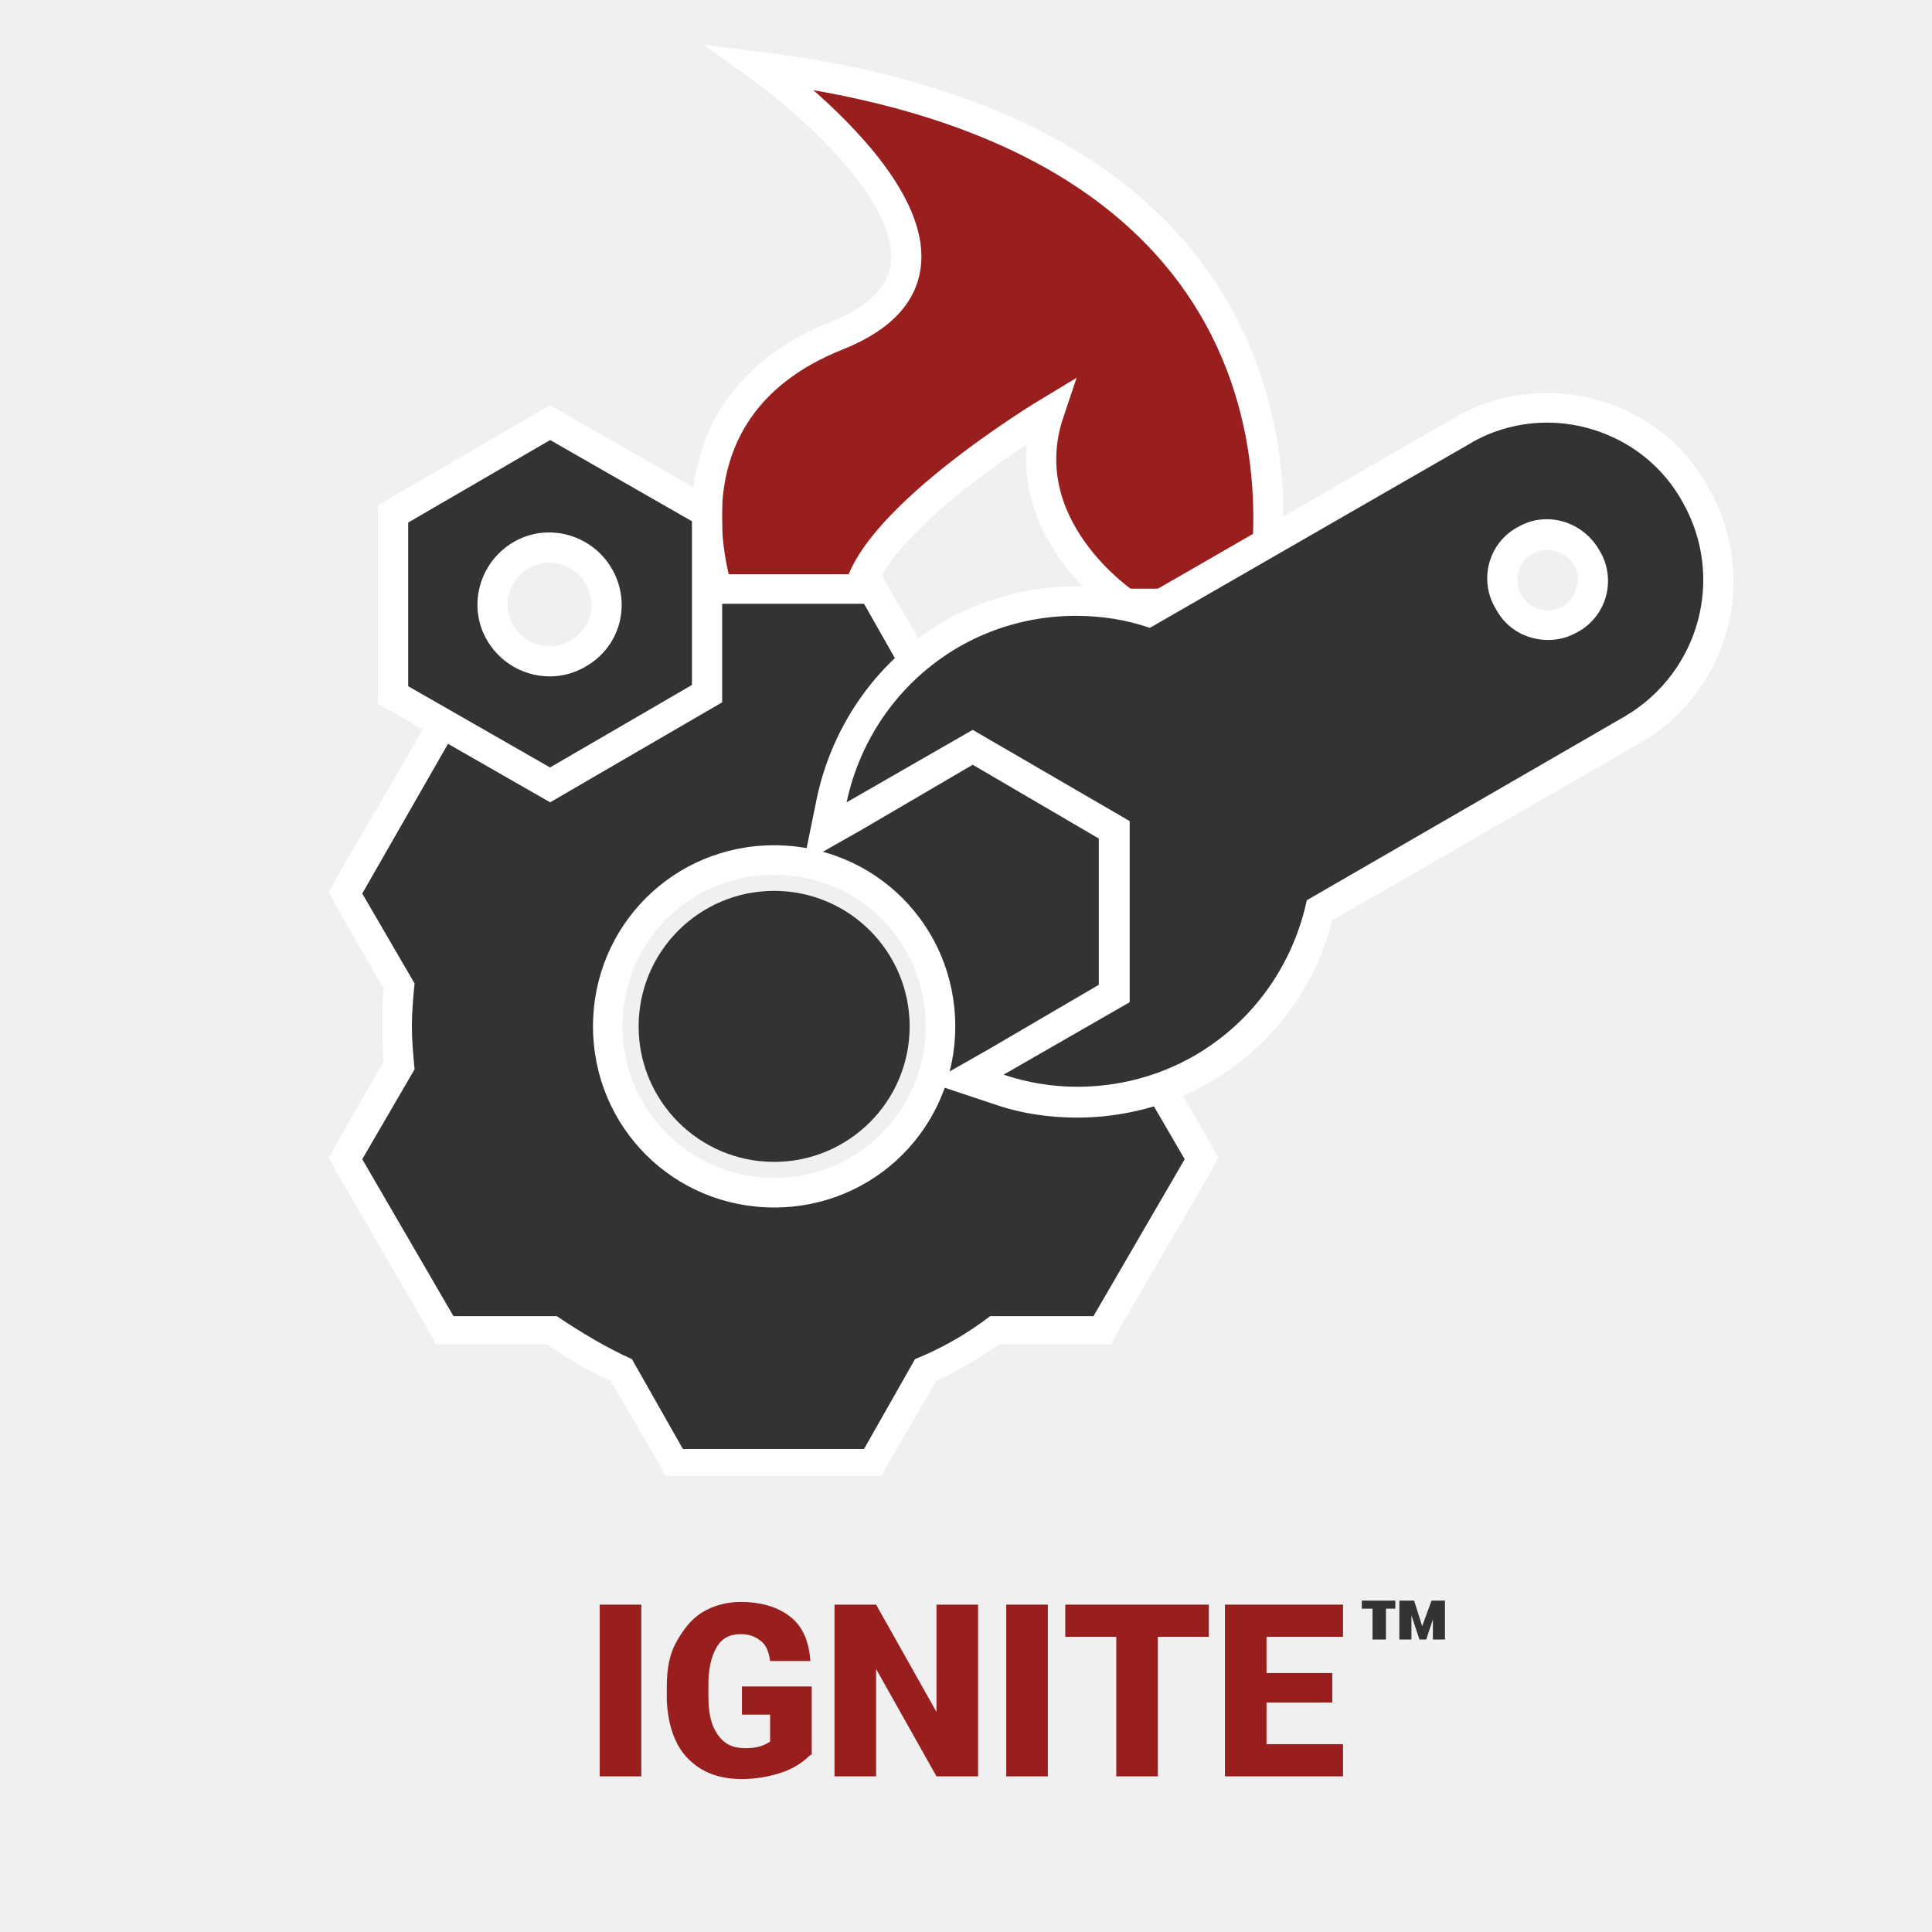
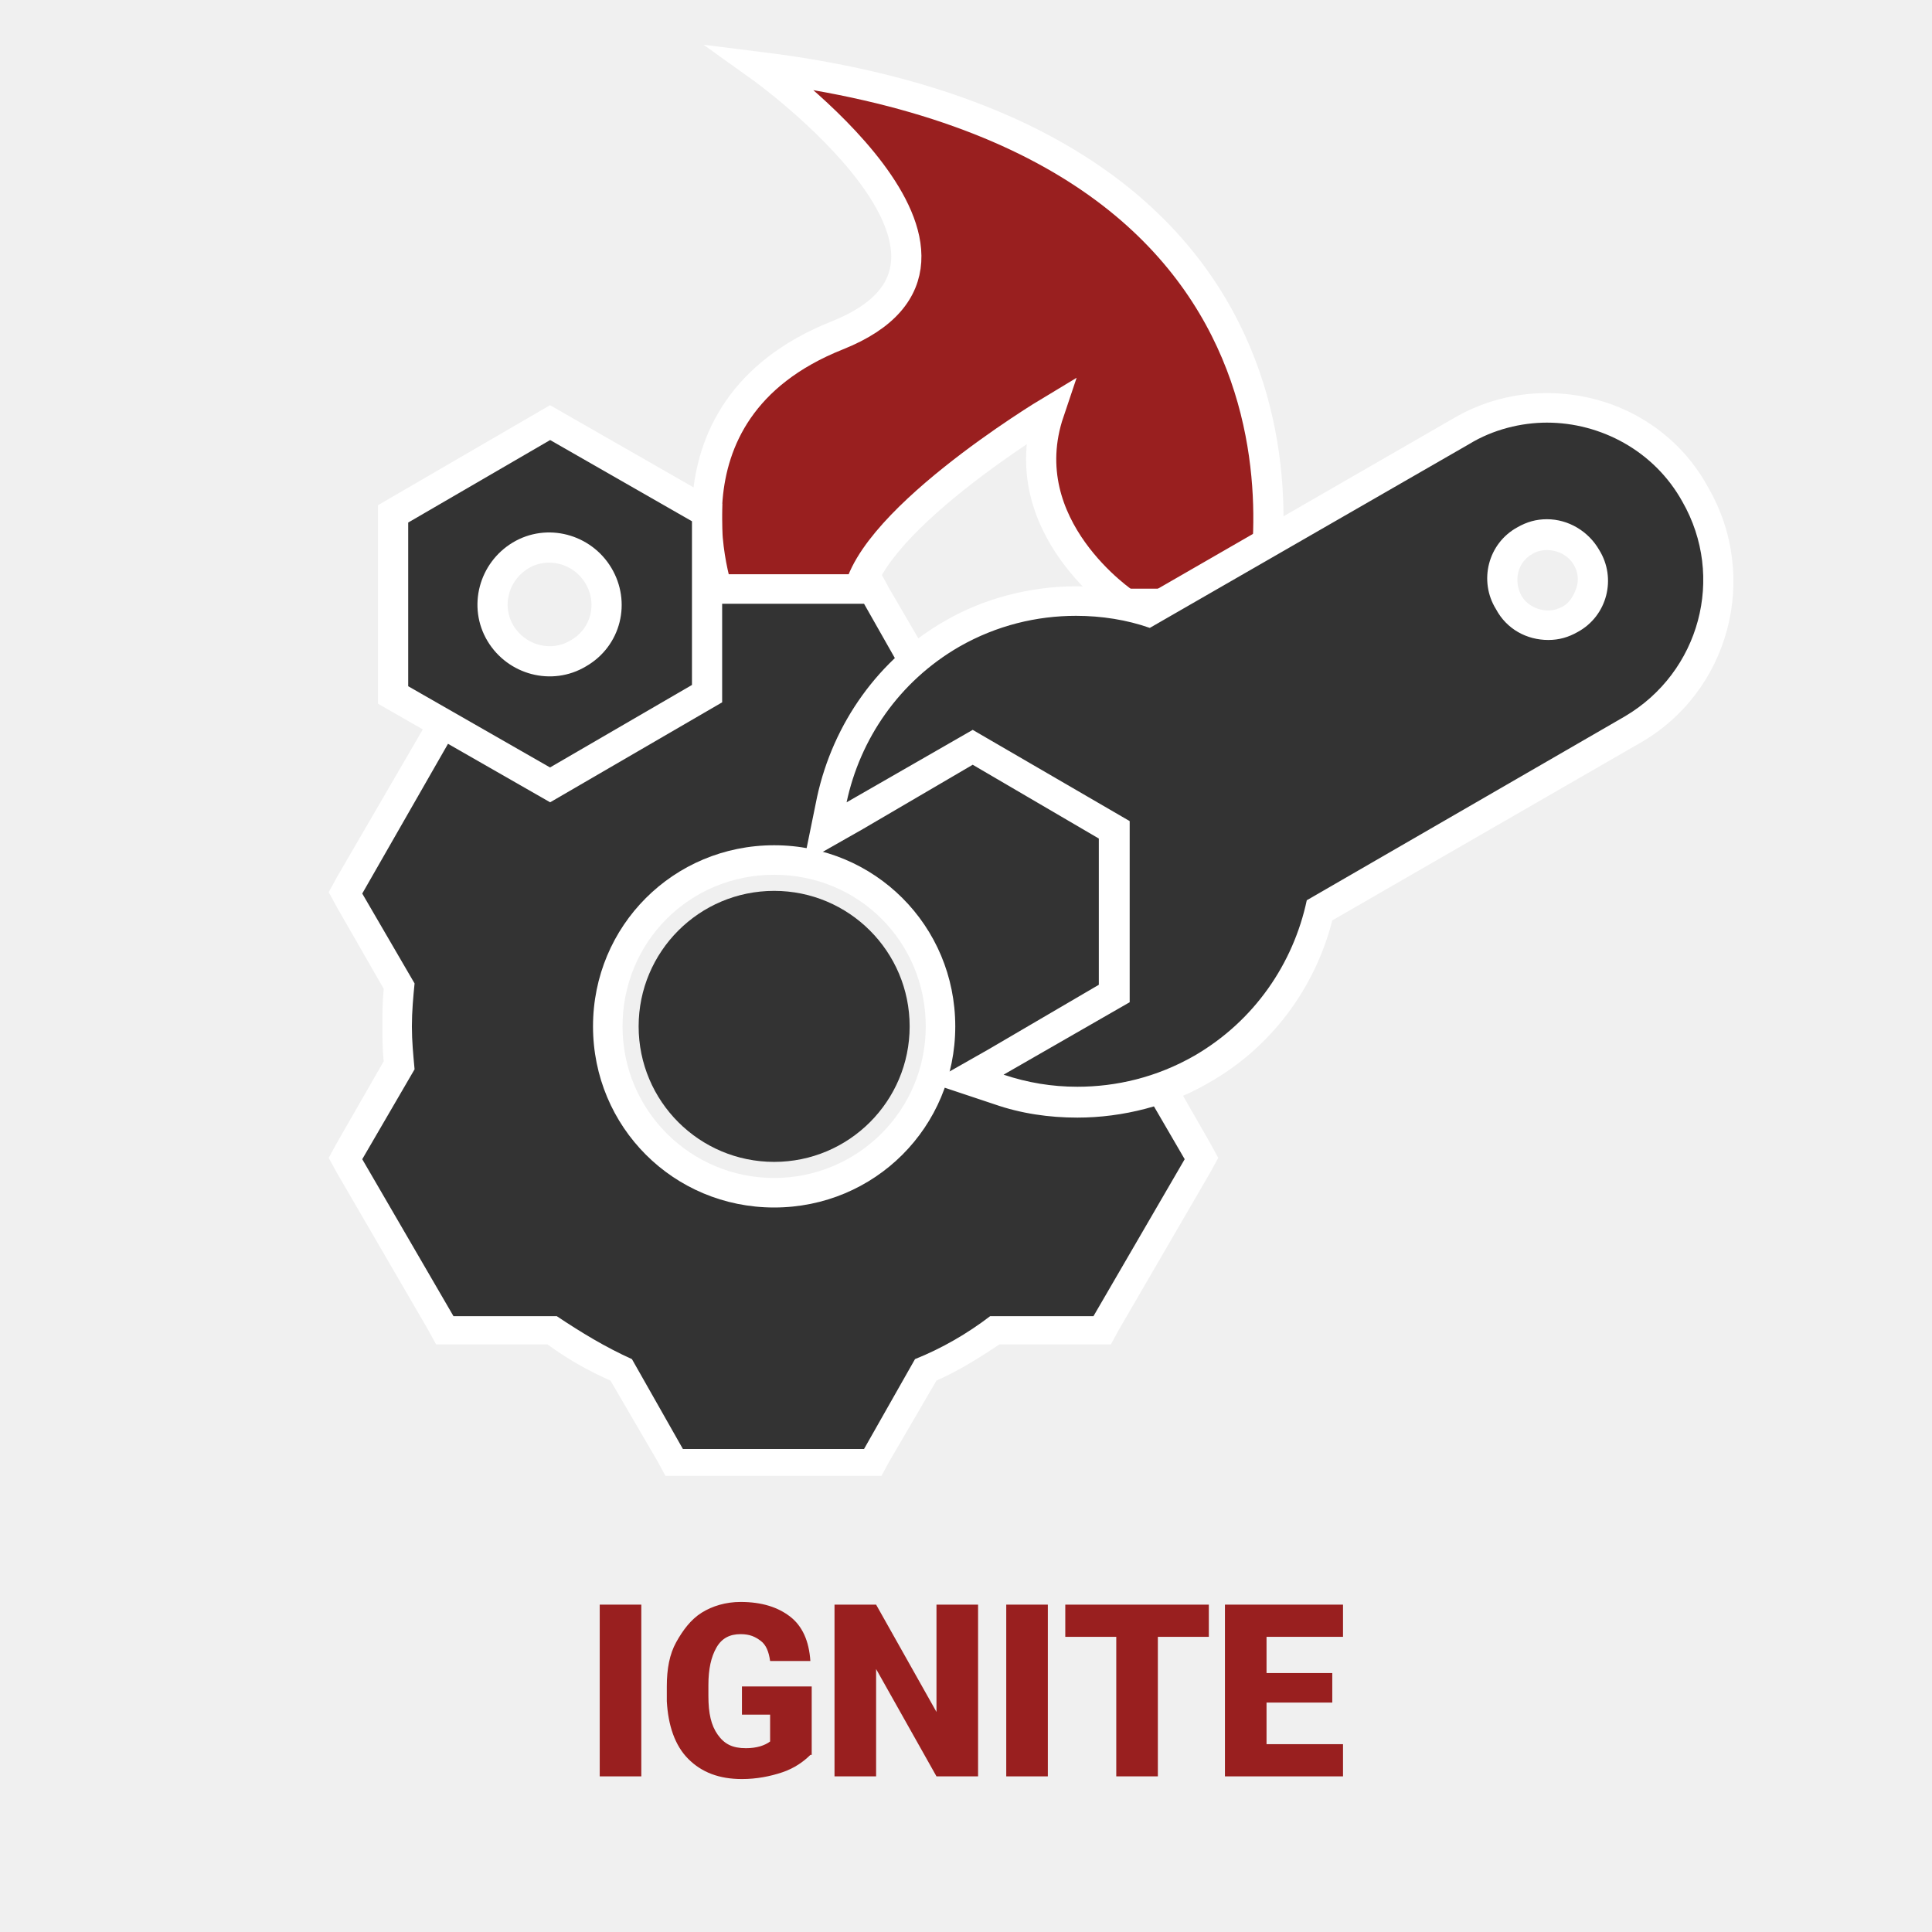
<svg xmlns="http://www.w3.org/2000/svg" version="1.1" id="Layer_1" x="0px" y="0px" viewBox="0 0 144 144" style="enable-background:new 0 0 144 144;" xml:space="preserve">
  <style type="text/css">
	.st0{fill:none;}
	.st1{fill:#991F1F;}
	.st2{fill:none;stroke:#FFFFFF;stroke-width:2.25;stroke-linecap:round;stroke-miterlimit:10;}
	.st3{fill:#333333;}
	.st4{fill:#FFFFFF;}
	.st5{fill:#333333;stroke:#FFFFFF;stroke-width:2.25;stroke-miterlimit:10;}
</style>
  <g>
    <g>
      <circle class="st0" cx="72" cy="72" r="72" />
    </g>
    <g>
      <g>
        <g id="XMLID_68_">
          <g>
            <g>
              <path class="st1" d="M56.7,4.9C102.5,10.7,93.9,45,93.9,45h-10c0,0-8.6-5.7-5.7-14.3c0,0-14.3,8.6-14.3,14.3h-10        c0,0-5.7-14.3,8.6-20S56.7,4.9,56.7,4.9z" />
            </g>
            <g>
-               <path class="st2" d="M53.8,45c0,0-5.7-14.3,8.6-20s-5.7-20-5.7-20C102.5,10.7,93.9,45,93.9,45" />
+               <path class="st2" d="M53.8,45c0,0-5.7-14.3,8.6-20S56.7,5,56.7,5c45.8,5.7,37.2,40,37.2,40" />
              <path class="st2" d="M63.9,45c0-5.7,14.3-14.3,14.3-14.3C75.3,39.3,83.9,45,83.9,45" />
              <line class="st2" x1="83.9" y1="45" x2="93.9" y2="45" />
              <line class="st2" x1="53.8" y1="45" x2="63.9" y2="45" />
            </g>
          </g>
        </g>
        <g>
-           <path class="st3" d="M50.3,109.1l-4-6.9c-1.8-0.8-3.5-1.8-5.1-3h-8l-7.4-12.8l4-6.9c-0.1-1.1-0.2-2.1-0.2-3s0.1-1.9,0.2-3      l-4-6.9l7.4-12.8h8c1.7-1.2,3.4-2.2,5.1-3l4-6.9h14.8l4,6.9c1.8,0.8,3.5,1.8,5.1,3h8l7.4,12.8l-4,6.9c0.1,1.1,0.2,2,0.2,3      s-0.1,1.9-0.2,3l4,6.9l-7.4,12.8h-8c-1.7,1.2-3.4,2.2-5.1,3l-4,6.9H50.3z M57.7,64.1c-6.8,0-12.4,5.6-12.4,12.4      c0,6.8,5.6,12.4,12.4,12.4S70,83.3,70,76.5C70,69.7,64.5,64.1,57.7,64.1z" />
-           <path class="st4" d="M64.4,45l3.8,6.7c2,0.9,3.8,2,5.6,3.2h7.7l6.8,11.7l-3.9,6.7c0.1,1.1,0.2,2.1,0.2,3.2      c0,1.1-0.1,2.2-0.2,3.2l3.9,6.7l-6.8,11.7h-7.7c-1.7,1.3-3.6,2.4-5.6,3.2l-3.8,6.7H50.9l-3.8-6.7c-2-0.9-3.8-2-5.6-3.2h-7.7      L27,86.4l3.9-6.7c-0.1-1.1-0.2-2.1-0.2-3.2c0-1.1,0.1-2.2,0.2-3.2L27,66.6l6.7-11.7h7.7c1.7-1.3,3.6-2.4,5.6-3.2l3.8-6.7H64.4       M57.7,90c7.5,0,13.5-6,13.5-13.5c0-7.5-6-13.5-13.5-13.5s-13.5,6-13.5,13.5C44.2,84,50.2,90,57.7,90 M65.7,42.8h-1.3H50.9h-1.3      L49,43.9l-3.5,6c-1.6,0.7-3.2,1.7-4.7,2.7h-7h-1.3l-0.6,1.1l-6.8,11.7l-0.6,1.1l0.6,1.1l3.5,6.1c-0.1,1-0.1,1.9-0.1,2.7      s0,1.8,0.1,2.7l-3.5,6.1l-0.6,1.1l0.6,1.1l6.8,11.7l0.6,1.1h1.3h7c1.5,1.1,3.1,2,4.7,2.7l3.5,6l0.6,1.1h1.3h13.5h1.3l0.6-1.1      l3.5-6c1.6-0.7,3.2-1.7,4.7-2.7h7h1.3l0.6-1.1l6.8-11.7l0.6-1.1l-0.6-1.1l-3.5-6.1c0.1-1,0.1-1.9,0.1-2.7s0-1.8-0.1-2.7l3.5-6.1      l0.6-1.1l-0.6-1.1l-6.8-11.7l-0.6-1.1h-1.3h-7c-1.5-1.1-3.1-2-4.7-2.7l-3.5-6L65.7,42.8L65.7,42.8z M57.7,87.8      c-6.2,0-11.3-5-11.3-11.3s5-11.3,11.3-11.3s11.3,5,11.3,11.3S63.9,87.8,57.7,87.8L57.7,87.8z" />
+           <path class="st3" d="M50.3,109.1l-4-6.9c-1.8-0.8-3.5-1.8-5.1-3h-8l-7.4-12.8l4-6.9c-0.1-1.1-0.2-2.1-0.2-3s0.1-1.9,0.2-3      l-4-6.9l7.4-12.8h8c1.7-1.2,3.4-2.2,5.1-3l4-6.9h14.8l4,6.9c1.8,0.8,3.5,1.8,5.1,3h8l7.4,12.8l-4,6.9c0.1,1.1,0.2,2,0.2,3      s-0.1,1.9-0.2,3l4,6.9l-7.4,12.8h-8c-1.7,1.2-3.4,2.2-5.1,3l-4,6.9H50.3z M57.7,64.1c-6.8,0-12.4,5.6-12.4,12.4      s5.6,12.4,12.4,12.4S70,83.3,70,76.5S64.5,64.1,57.7,64.1z" />
+           <path class="st4" d="M64.4,45l3.8,6.7c2,0.9,3.8,2,5.6,3.2h7.7l6.8,11.7l-3.9,6.7c0.1,1.1,0.2,2.1,0.2,3.2s-0.1,2.2-0.2,3.2      l3.9,6.7l-6.8,11.7h-7.7c-1.7,1.3-3.6,2.4-5.6,3.2l-3.8,6.7H50.9l-3.8-6.7c-2-0.9-3.8-2-5.6-3.2h-7.7L27,86.4l3.9-6.7      c-0.1-1.1-0.2-2.1-0.2-3.2s0.1-2.2,0.2-3.2L27,66.6l6.7-11.7h7.7c1.7-1.3,3.6-2.4,5.6-3.2l3.8-6.7L64.4,45 M57.7,90      c7.5,0,13.5-6,13.5-13.5S65.2,63,57.7,63s-13.5,6-13.5,13.5C44.2,84,50.2,90,57.7,90 M65.7,42.8h-1.3H50.9h-1.3L49,43.9l-3.5,6      c-1.6,0.7-3.2,1.7-4.7,2.7h-7h-1.3l-0.6,1.1l-6.8,11.7l-0.6,1.1l0.6,1.1l3.5,6.1c-0.1,1-0.1,1.9-0.1,2.7s0,1.8,0.1,2.7l-3.5,6.1      l-0.6,1.1l0.6,1.1l6.8,11.7l0.6,1.1h1.3h7c1.5,1.1,3.1,2,4.7,2.7l3.5,6l0.6,1.1h1.3h13.5h1.3l0.6-1.1l3.5-6      c1.6-0.7,3.2-1.7,4.7-2.7h7h1.3l0.6-1.1l6.8-11.7l0.6-1.1l-0.6-1.1l-3.5-6.1c0.1-1,0.1-1.9,0.1-2.7s0-1.8-0.1-2.7l3.5-6.1      l0.6-1.1l-0.6-1.1l-6.8-11.7l-0.6-1.1h-1.3h-7c-1.5-1.1-3.1-2-4.7-2.7l-3.5-6L65.7,42.8L65.7,42.8z M57.7,87.8      c-6.2,0-11.3-5-11.3-11.3s5-11.3,11.3-11.3S69,70.2,69,76.5S63.9,87.8,57.7,87.8L57.7,87.8z" />
        </g>
        <g>
-           <path class="st3" d="M80.3,82.1c-2,0-4-0.3-5.9-0.9l-2.4-0.8l11-6.3V61.9l-10.6-6.1l-11,6.3l0.5-2.5c1.1-5.2,4.3-9.7,8.9-12.3      c2.8-1.6,6-2.5,9.3-2.5c1.8,0,3.6,0.3,5.4,0.8l23.3-13.5c1.9-1.1,4.2-1.7,6.4-1.7c4.6,0,8.8,2.5,11.1,6.4c1.7,3,2.2,6.4,1.3,9.7      c-0.9,3.3-3,6.1-6,7.8L98.4,67.8c-1.2,5-4.4,9.3-8.8,11.8C86.8,81.3,83.6,82.1,80.3,82.1z M115.3,39.8c-0.6,0-1.2,0.2-1.7,0.5      c-0.8,0.5-1.3,1.2-1.6,2c-0.2,0.9-0.1,1.8,0.3,2.6c0.6,1,1.7,1.7,2.9,1.7c0.6,0,1.2-0.2,1.7-0.5c0.8-0.5,1.3-1.2,1.6-2      c0.2-0.9,0.1-1.8-0.3-2.6C117.7,40.5,116.5,39.8,115.3,39.8z" />
-           <path class="st4" d="M115.3,31.5c4,0,8,2.1,10.1,5.9c3.2,5.6,1.3,12.7-4.3,16L97.4,67.1l0,0c-1,4.7-3.9,9-8.4,11.6      c-2.8,1.6-5.8,2.3-8.7,2.3c-1.9,0-3.7-0.3-5.5-0.9l9.4-5.4l0-13.5l-11.7-6.8l-9.4,5.4c1-4.7,3.9-9,8.4-11.6      c2.8-1.6,5.8-2.3,8.7-2.3c1.9,0,3.8,0.3,5.5,0.9l0,0l23.8-13.7C111.3,32,113.4,31.5,115.3,31.5 M115.4,47.7      c0.8,0,1.5-0.2,2.2-0.6c2.2-1.2,2.9-4,1.6-6.1c-0.8-1.4-2.3-2.3-3.9-2.3c-0.8,0-1.5,0.2-2.2,0.6c-2.2,1.2-2.9,4-1.6,6.1      C112.3,46.9,113.8,47.7,115.4,47.7 M115.3,29.3L115.3,29.3c-2.4,0-4.8,0.6-7,1.9L85.4,44.4c-1.7-0.5-3.5-0.7-5.2-0.7      c-3.4,0-6.9,0.9-9.8,2.6c-4.9,2.8-8.3,7.6-9.5,13.1l-1,4.9l4.4-2.5l8.2-4.8l9.4,5.5l0,10.9l-8.2,4.8l-4.4,2.5l4.8,1.6      c2,0.7,4.1,1,6.2,1c3.4,0,6.9-0.9,9.8-2.6c4.6-2.6,7.9-7,9.2-12.1l22.9-13.2c6.7-3.8,9-12.4,5.1-19.1      C124.9,31.9,120.3,29.3,115.3,29.3L115.3,29.3z M115.4,45.5c-0.8,0-1.6-0.4-2-1.1c-0.6-1.1-0.3-2.5,0.8-3.1      c0.3-0.2,0.7-0.3,1.1-0.3c0.8,0,1.6,0.4,2,1.1c0.3,0.5,0.4,1.1,0.2,1.7s-0.5,1.1-1,1.4C116.1,45.4,115.8,45.5,115.4,45.5      L115.4,45.5z" />
+           <path class="st3" d="M80.3,82.1c-2,0-4-0.3-5.9-0.9L72,80.4l11-6.3V61.9l-10.6-6.1l-11,6.3l0.5-2.5c1.1-5.2,4.3-9.7,8.9-12.3      c2.8-1.6,6-2.5,9.3-2.5c1.8,0,3.6,0.3,5.4,0.8l23.3-13.5c1.9-1.1,4.2-1.7,6.4-1.7c4.6,0,8.8,2.5,11.1,6.4c1.7,3,2.2,6.4,1.3,9.7      c-0.9,3.3-3,6.1-6,7.8L98.4,67.8c-1.2,5-4.4,9.3-8.8,11.8C86.8,81.3,83.6,82.1,80.3,82.1z M115.3,39.8c-0.6,0-1.2,0.2-1.7,0.5      c-0.8,0.5-1.3,1.2-1.6,2c-0.2,0.9-0.1,1.8,0.3,2.6c0.6,1,1.7,1.7,2.9,1.7c0.6,0,1.2-0.2,1.7-0.5c0.8-0.5,1.3-1.2,1.6-2      c0.2-0.9,0.1-1.8-0.3-2.6C117.7,40.5,116.5,39.8,115.3,39.8z" />
+           <path class="st4" d="M115.3,31.5c4,0,8,2.1,10.1,5.9c3.2,5.6,1.3,12.7-4.3,16L97.4,67.1l0,0c-1,4.7-3.9,9-8.4,11.6      c-2.8,1.6-5.8,2.3-8.7,2.3c-1.9,0-3.7-0.3-5.5-0.9l9.4-5.4V61.2l-11.7-6.8l-9.4,5.4c1-4.7,3.9-9,8.4-11.6      c2.8-1.6,5.8-2.3,8.7-2.3c1.9,0,3.8,0.3,5.5,0.9l0,0l23.8-13.7C111.3,32,113.4,31.5,115.3,31.5 M115.4,47.7      c0.8,0,1.5-0.2,2.2-0.6c2.2-1.2,2.9-4,1.6-6.1c-0.8-1.4-2.3-2.3-3.9-2.3c-0.8,0-1.5,0.2-2.2,0.6c-2.2,1.2-2.9,4-1.6,6.1      C112.3,46.9,113.8,47.7,115.4,47.7 M115.3,29.3L115.3,29.3c-2.4,0-4.8,0.6-7,1.9L85.4,44.4c-1.7-0.5-3.5-0.7-5.2-0.7      c-3.4,0-6.9,0.9-9.8,2.6c-4.9,2.8-8.3,7.6-9.5,13.1l-1,4.9l4.4-2.5l8.2-4.8l9.4,5.5v10.9l-8.2,4.8l-4.4,2.5l4.8,1.6      c2,0.7,4.1,1,6.2,1c3.4,0,6.9-0.9,9.8-2.6c4.6-2.6,7.9-7,9.2-12.1l22.9-13.2c6.7-3.8,9-12.4,5.1-19.1      C124.9,31.9,120.3,29.3,115.3,29.3L115.3,29.3z M115.4,45.5c-0.8,0-1.6-0.4-2-1.1c-0.6-1.1-0.3-2.5,0.8-3.1      c0.3-0.2,0.7-0.3,1.1-0.3c0.8,0,1.6,0.4,2,1.1c0.3,0.5,0.4,1.1,0.2,1.7s-0.5,1.1-1,1.4C116.1,45.4,115.8,45.5,115.4,45.5      L115.4,45.5z" />
        </g>
-         <path class="st5" d="M41,31.5l-11.7,6.8l0,13.5L41,58.5l11.7-6.8l0-13.5L41,31.5z M43.1,48.7c-2,1.2-4.6,0.5-5.8-1.5     s-0.5-4.6,1.5-5.8s4.6-0.5,5.8,1.5S45.2,47.5,43.1,48.7z" />
+         <path class="st5" d="M41,31.5l-11.7,6.8v13.5L41,58.5l11.7-6.8V38.2L41,31.5z M43.1,48.7c-2,1.2-4.6,0.5-5.8-1.5     s-0.5-4.6,1.5-5.8s4.6-0.5,5.8,1.5S45.2,47.5,43.1,48.7z" />
      </g>
      <circle class="st3" cx="57.7" cy="76.5" r="10.1" />
    </g>
    <g>
      <rect x="36" y="118.9" class="st0" width="72" height="16.1" />
      <path class="st1" d="M47.8,132.4h-3.1v-12.8h3.1V132.4z" />
-       <path class="st1" d="M60.4,130.8c-0.5,0.5-1.2,1-2.1,1.3s-1.9,0.5-3,0.5c-1.7,0-3-0.5-4-1.5s-1.5-2.5-1.6-4.3l0-1.1    c0-1.3,0.2-2.4,0.7-3.3s1.1-1.7,1.9-2.2s1.8-0.8,2.9-0.8c1.6,0,2.8,0.4,3.7,1.1s1.4,1.8,1.5,3.3h-3c-0.1-0.7-0.3-1.2-0.7-1.5    s-0.8-0.5-1.5-0.5c-0.8,0-1.4,0.3-1.8,1s-0.6,1.6-0.6,2.8v0.8c0,1.3,0.2,2.2,0.7,2.9s1.1,1,2.1,1c0.8,0,1.4-0.2,1.8-0.5v-2h-2.1    v-2.1h5.2V130.8z" />
+       <path class="st1" d="M60.4,130.8c-0.5,0.5-1.2,1-2.1,1.3s-1.9,0.5-3,0.5c-1.7,0-3-0.5-4-1.5s-1.5-2.5-1.6-4.3v-1.1    c0-1.3,0.2-2.4,0.7-3.3s1.1-1.7,1.9-2.2s1.8-0.8,2.9-0.8c1.6,0,2.8,0.4,3.7,1.1s1.4,1.8,1.5,3.3h-3c-0.1-0.7-0.3-1.2-0.7-1.5    s-0.8-0.5-1.5-0.5c-0.8,0-1.4,0.3-1.8,1s-0.6,1.6-0.6,2.8v0.8c0,1.3,0.2,2.2,0.7,2.9s1.1,1,2.1,1c0.8,0,1.4-0.2,1.8-0.5v-2h-2.1    v-2.1h5.2v5.1H60.4z" />
      <path class="st1" d="M72.9,132.4h-3.1l-4.5-8v8h-3.1v-12.8h3.1l4.5,8v-8h3.1V132.4z" />
      <path class="st1" d="M78.1,132.4H75v-12.8h3.1V132.4z" />
-       <path class="st1" d="M90.1,122h-3.8v10.4h-3.1V122h-3.8v-2.4h10.7V122z" />
+       <path class="st1" d="M90.1,122h-3.8v10.4h-3.1V122h-3.8v-2.4h10.7C90.1,119.6,90.1,122,90.1,122z" />
      <path class="st1" d="M99.3,126.9h-4.9v3.1h5.7v2.4h-8.8v-12.8h8.8v2.4h-5.7v2.7h4.9V126.9z" />
    </g>
-     <g>
-       <path class="st3" d="M104,119.9h-0.7v2.3h-1v-2.3h-0.8v-0.6h2.5V119.9z M106.9,120.4l-0.6,1.8h-0.5l-0.6-1.8v1.8h-0.9v-2.9h1.1    l0.6,1.9l0.7-1.9h1v2.9h-0.9V120.4z" />
-     </g>
  </g>
-   <g>
- </g>
-   <g>
- </g>
-   <g>
- </g>
-   <g>
- </g>
-   <g>
- </g>
</svg>
